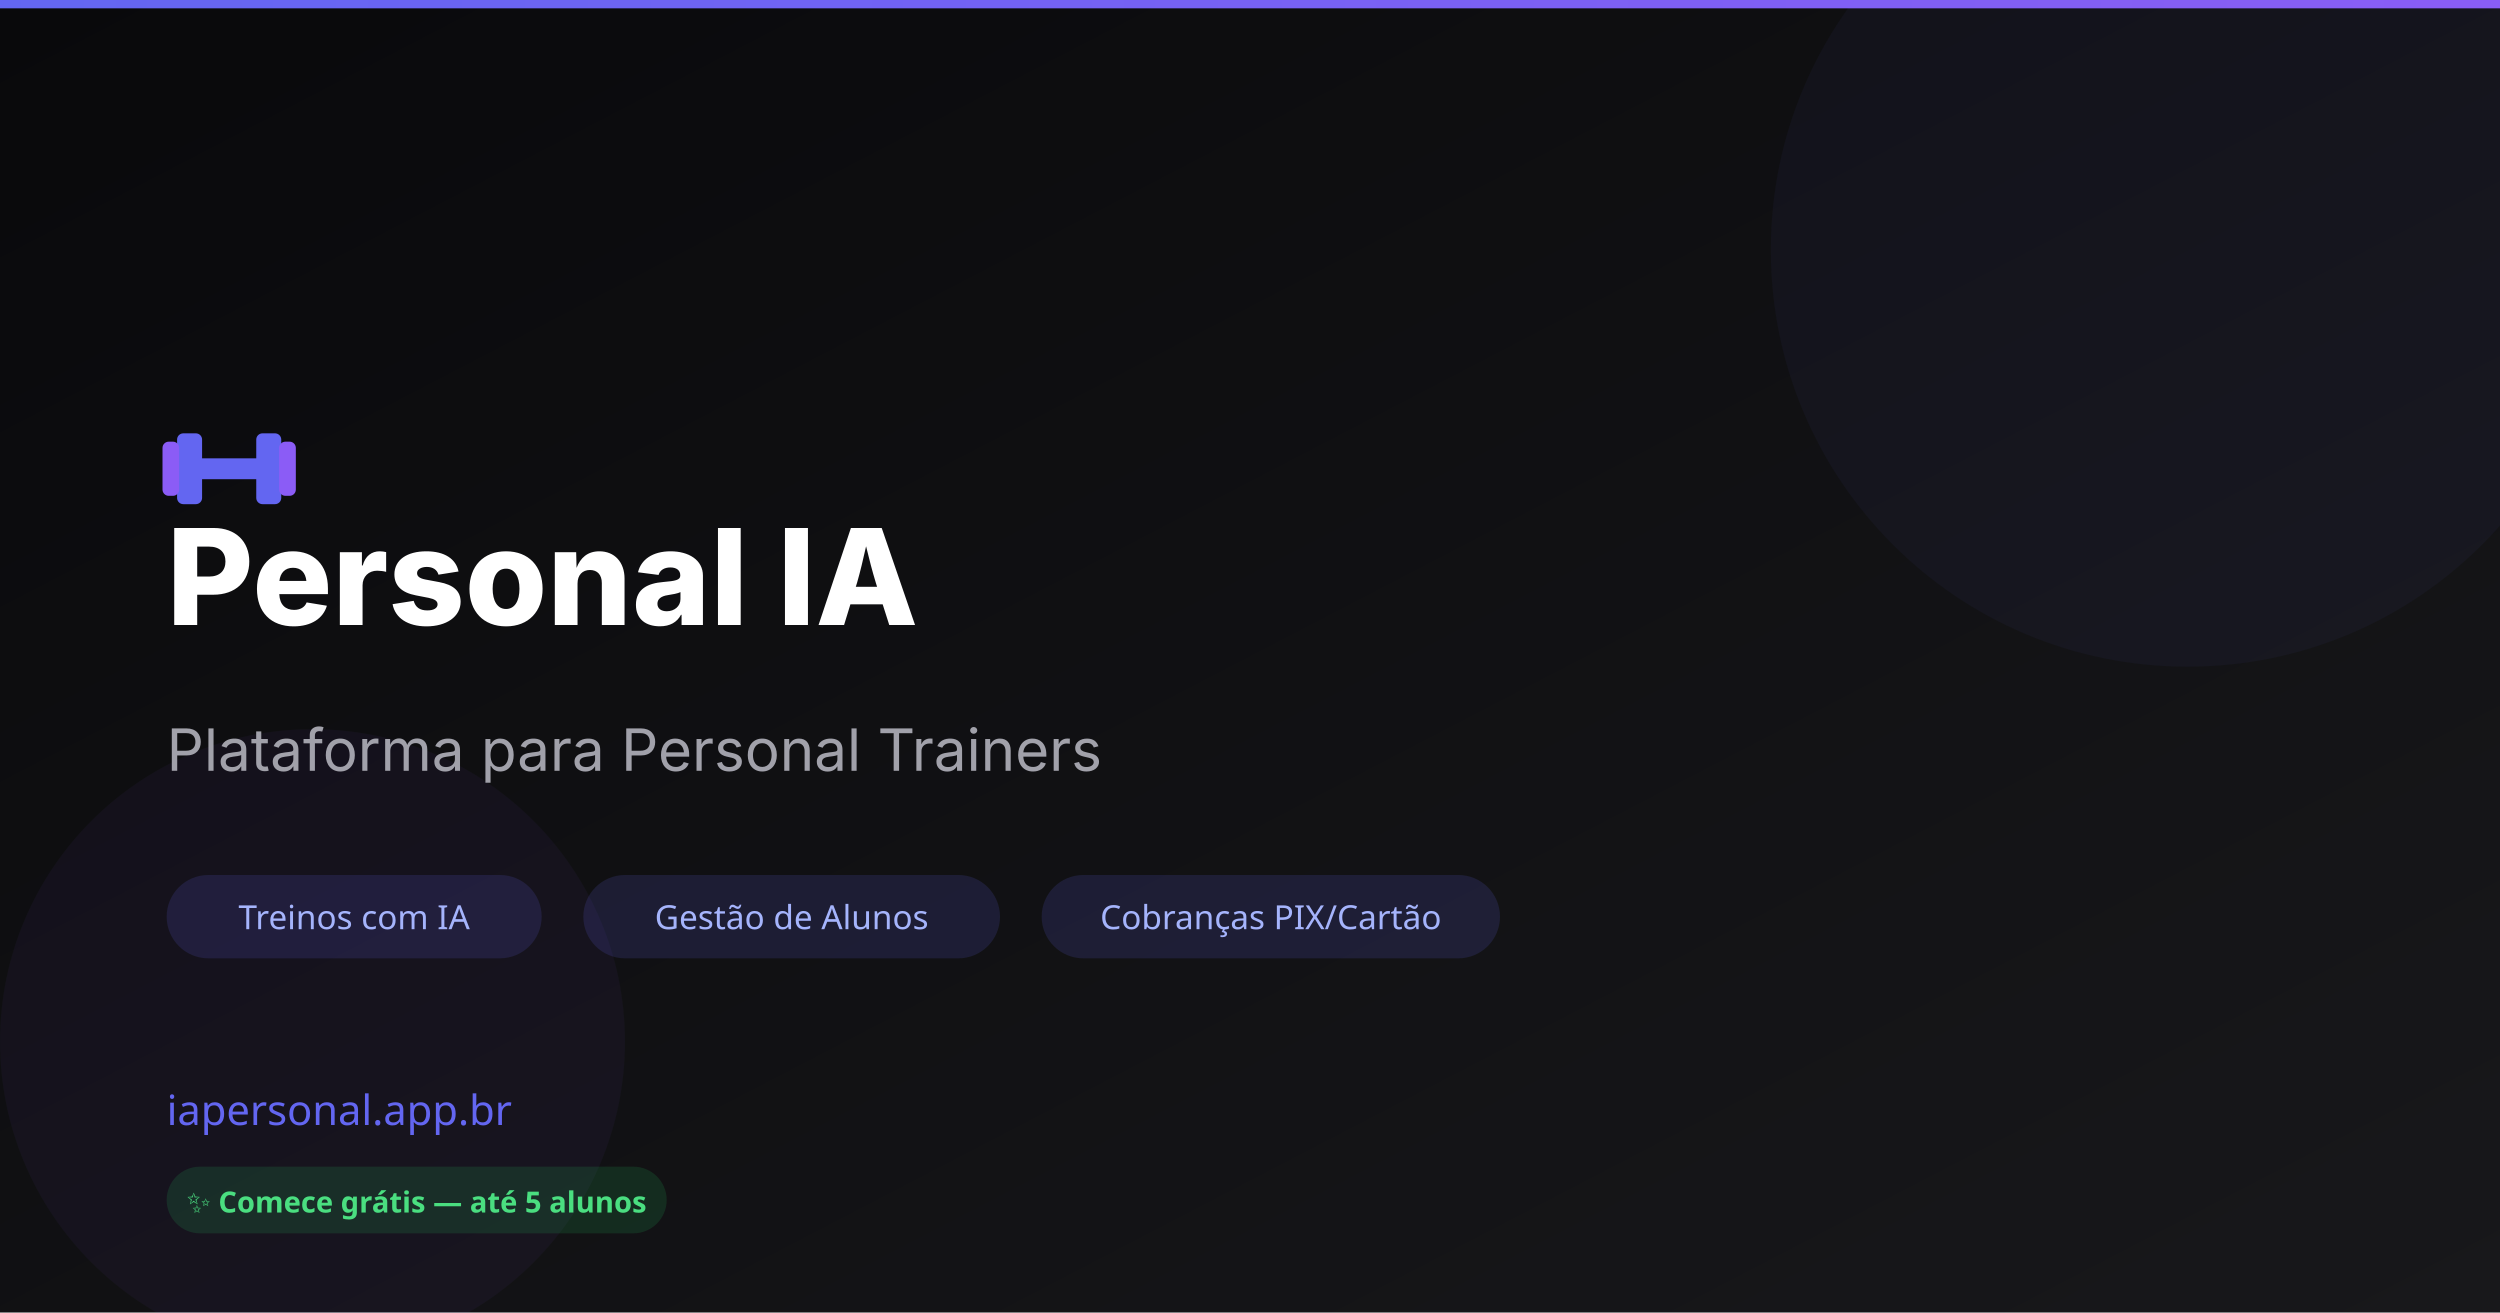
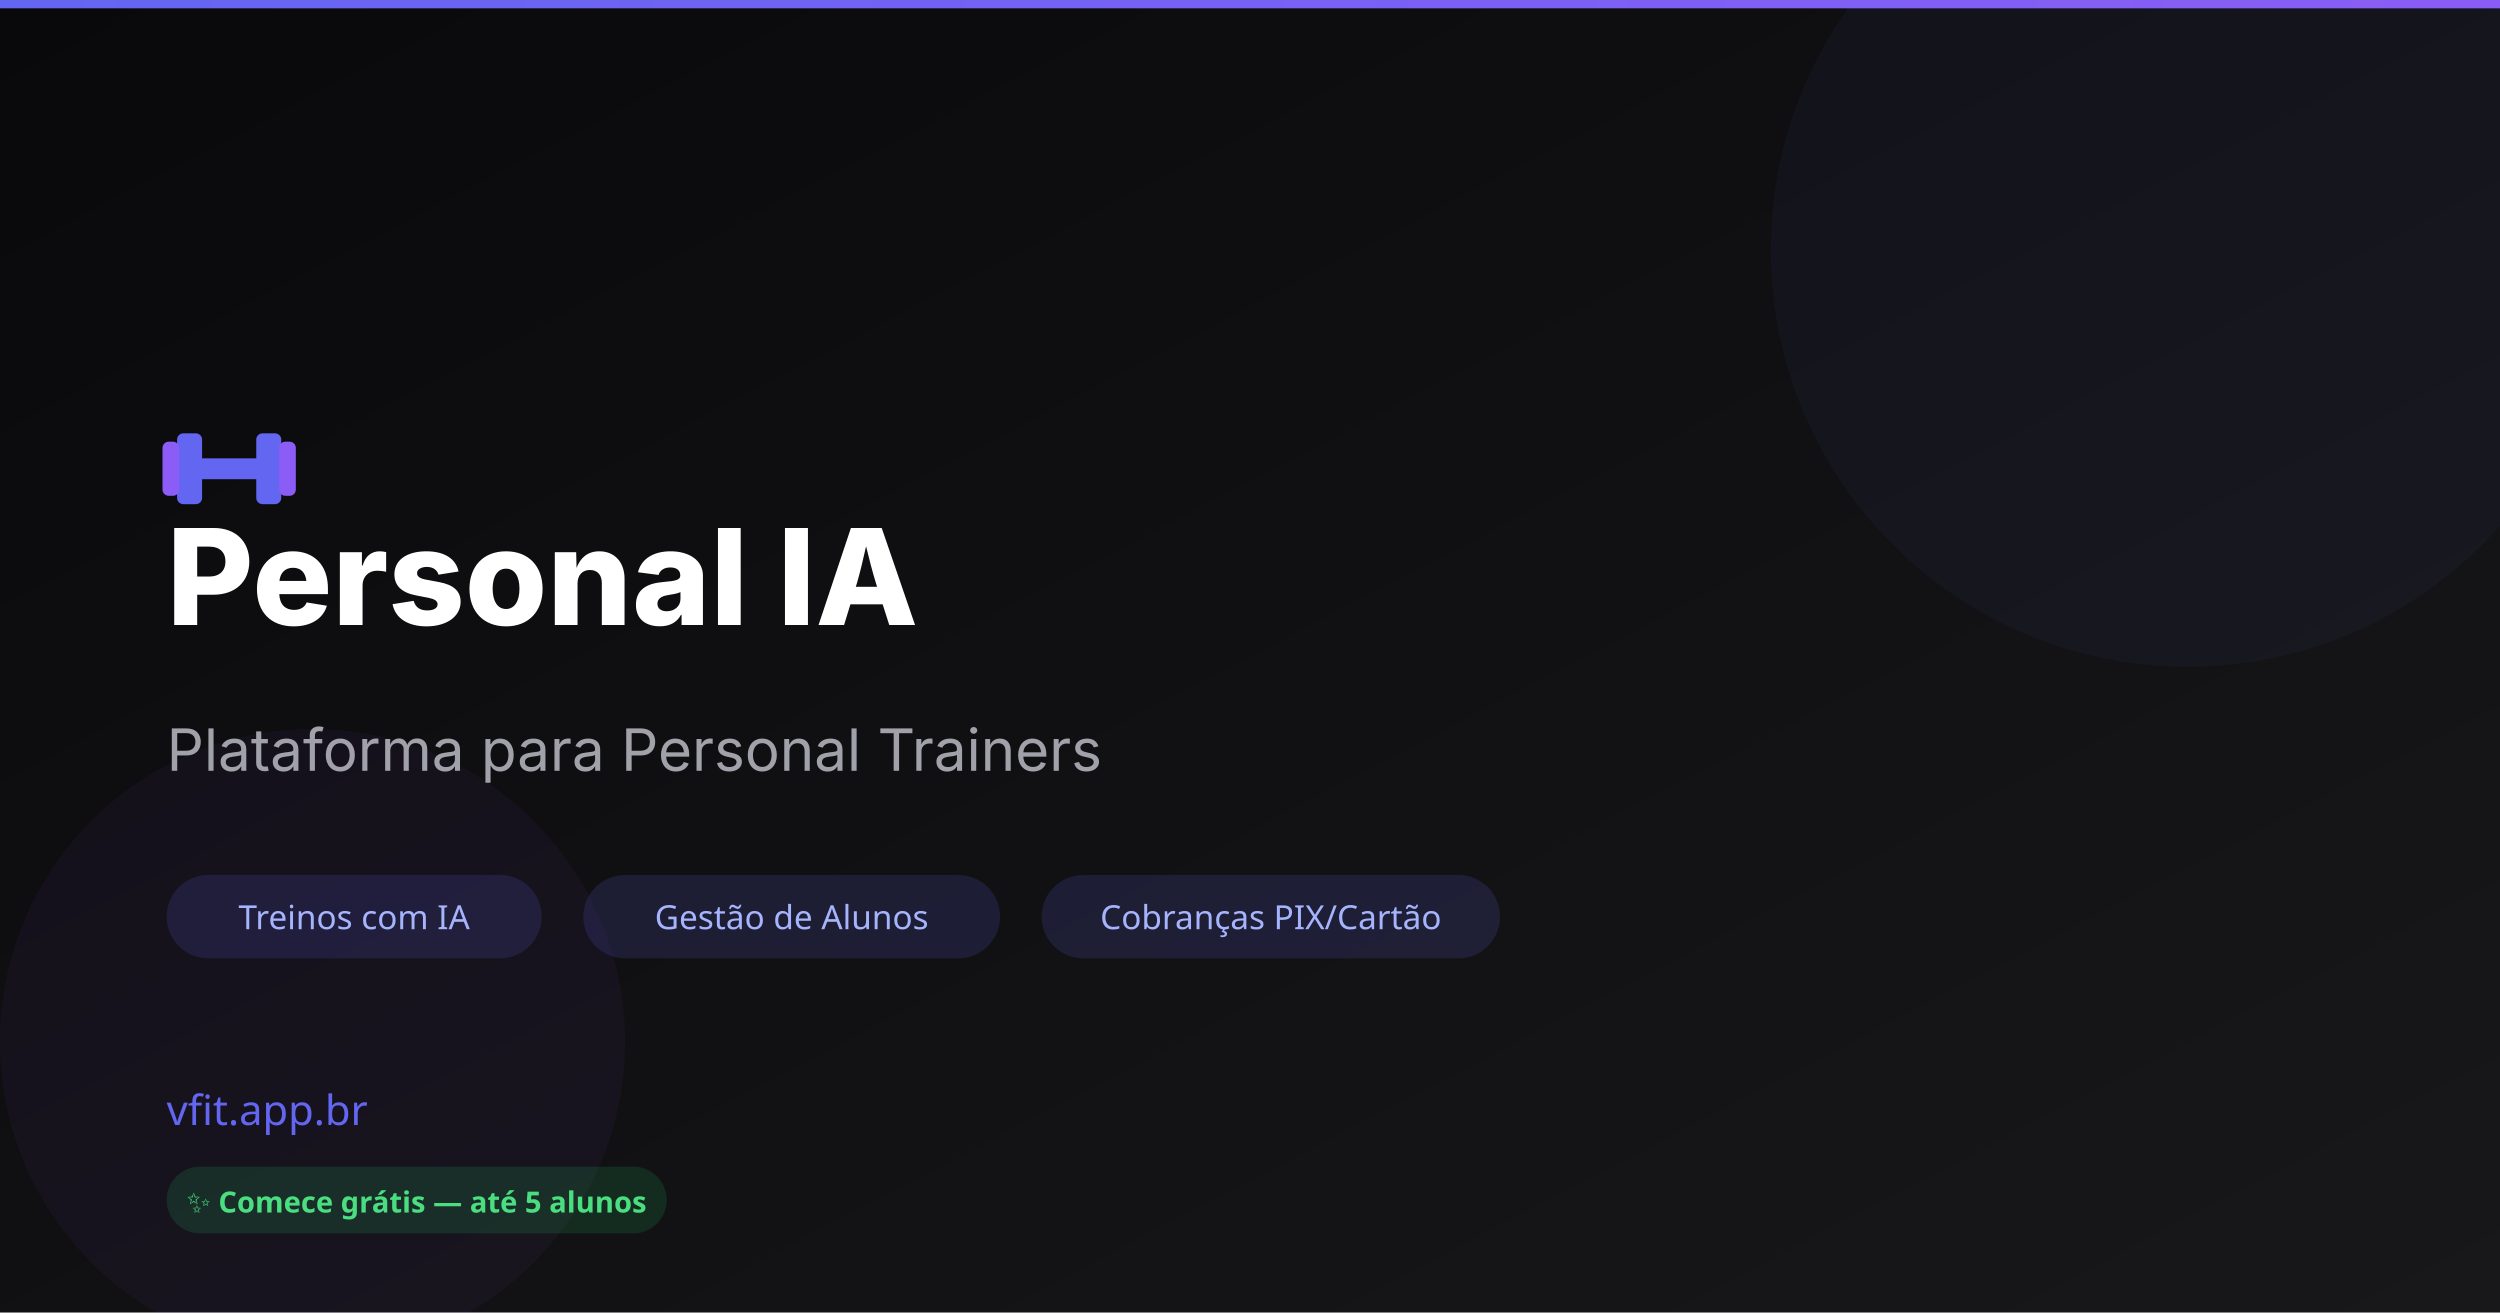
<svg xmlns="http://www.w3.org/2000/svg" width="1200" height="630" viewBox="0 0 1200 630">
  <defs>
    <linearGradient id="bg" x1="0%" y1="0%" x2="100%" y2="100%">
      <stop offset="0%" style="stop-color:#09090B;stop-opacity:1" />
      <stop offset="100%" style="stop-color:#18181B;stop-opacity:1" />
    </linearGradient>
    <linearGradient id="accent" x1="0%" y1="0%" x2="100%" y2="0%">
      <stop offset="0%" style="stop-color:#6366F1;stop-opacity:1" />
      <stop offset="100%" style="stop-color:#8B5CF6;stop-opacity:1" />
    </linearGradient>
  </defs>
  <rect width="1200" height="630" fill="url(#bg)" />
  <rect x="0" y="0" width="1200" height="4" fill="url(#accent)" />
  <circle cx="1050" cy="120" r="200" fill="#6366F1" opacity="0.05" />
  <circle cx="150" cy="500" r="150" fill="#8B5CF6" opacity="0.05" />
  <g transform="translate(80, 200)">
    <rect x="0" y="20" width="60" height="10" rx="5" fill="#6366F1" />
    <rect x="5" y="8" width="12" height="34" rx="3" fill="#6366F1" />
    <rect x="43" y="8" width="12" height="34" rx="3" fill="#6366F1" />
    <rect x="-2" y="12" width="8" height="26" rx="3" fill="#8B5CF6" />
    <rect x="54" y="12" width="8" height="26" rx="3" fill="#8B5CF6" />
  </g>
  <text x="80" y="300" font-family="system-ui, -apple-system, sans-serif" font-size="64" font-weight="800" fill="white">
    Personal IA
  </text>
  <text x="80" y="370" font-family="system-ui, -apple-system, sans-serif" font-size="28" font-weight="400" fill="#A1A1AA">
    Plataforma para Personal Trainers
  </text>
  <g transform="translate(80, 420)">
    <rect x="0" y="0" width="180" height="40" rx="20" fill="#6366F1" opacity="0.15" />
    <text x="90" y="26" font-family="system-ui, sans-serif" font-size="16" font-weight="500" fill="#A5B4FC" text-anchor="middle">Treinos com IA</text>
    <rect x="200" y="0" width="200" height="40" rx="20" fill="#6366F1" opacity="0.15" />
    <text x="300" y="26" font-family="system-ui, sans-serif" font-size="16" font-weight="500" fill="#A5B4FC" text-anchor="middle">Gestão de Alunos</text>
    <rect x="420" y="0" width="220" height="40" rx="20" fill="#6366F1" opacity="0.15" />
    <text x="530" y="26" font-family="system-ui, sans-serif" font-size="16" font-weight="500" fill="#A5B4FC" text-anchor="middle">Cobranças PIX/Cartão</text>
  </g>
  <text x="80" y="540" font-family="system-ui, sans-serif" font-size="20" font-weight="500" fill="#6366F1">
-     iapersonal.app.br
+     vfit.app.br
  </text>
  <g transform="translate(80, 560)">
    <rect x="0" y="0" width="240" height="32" rx="16" fill="#22C55E" opacity="0.15" />
    <text x="120" y="22" font-family="system-ui, sans-serif" font-size="14" font-weight="600" fill="#4ADE80" text-anchor="middle">✨ Comece grátis — até 5 alunos</text>
  </g>
</svg>
